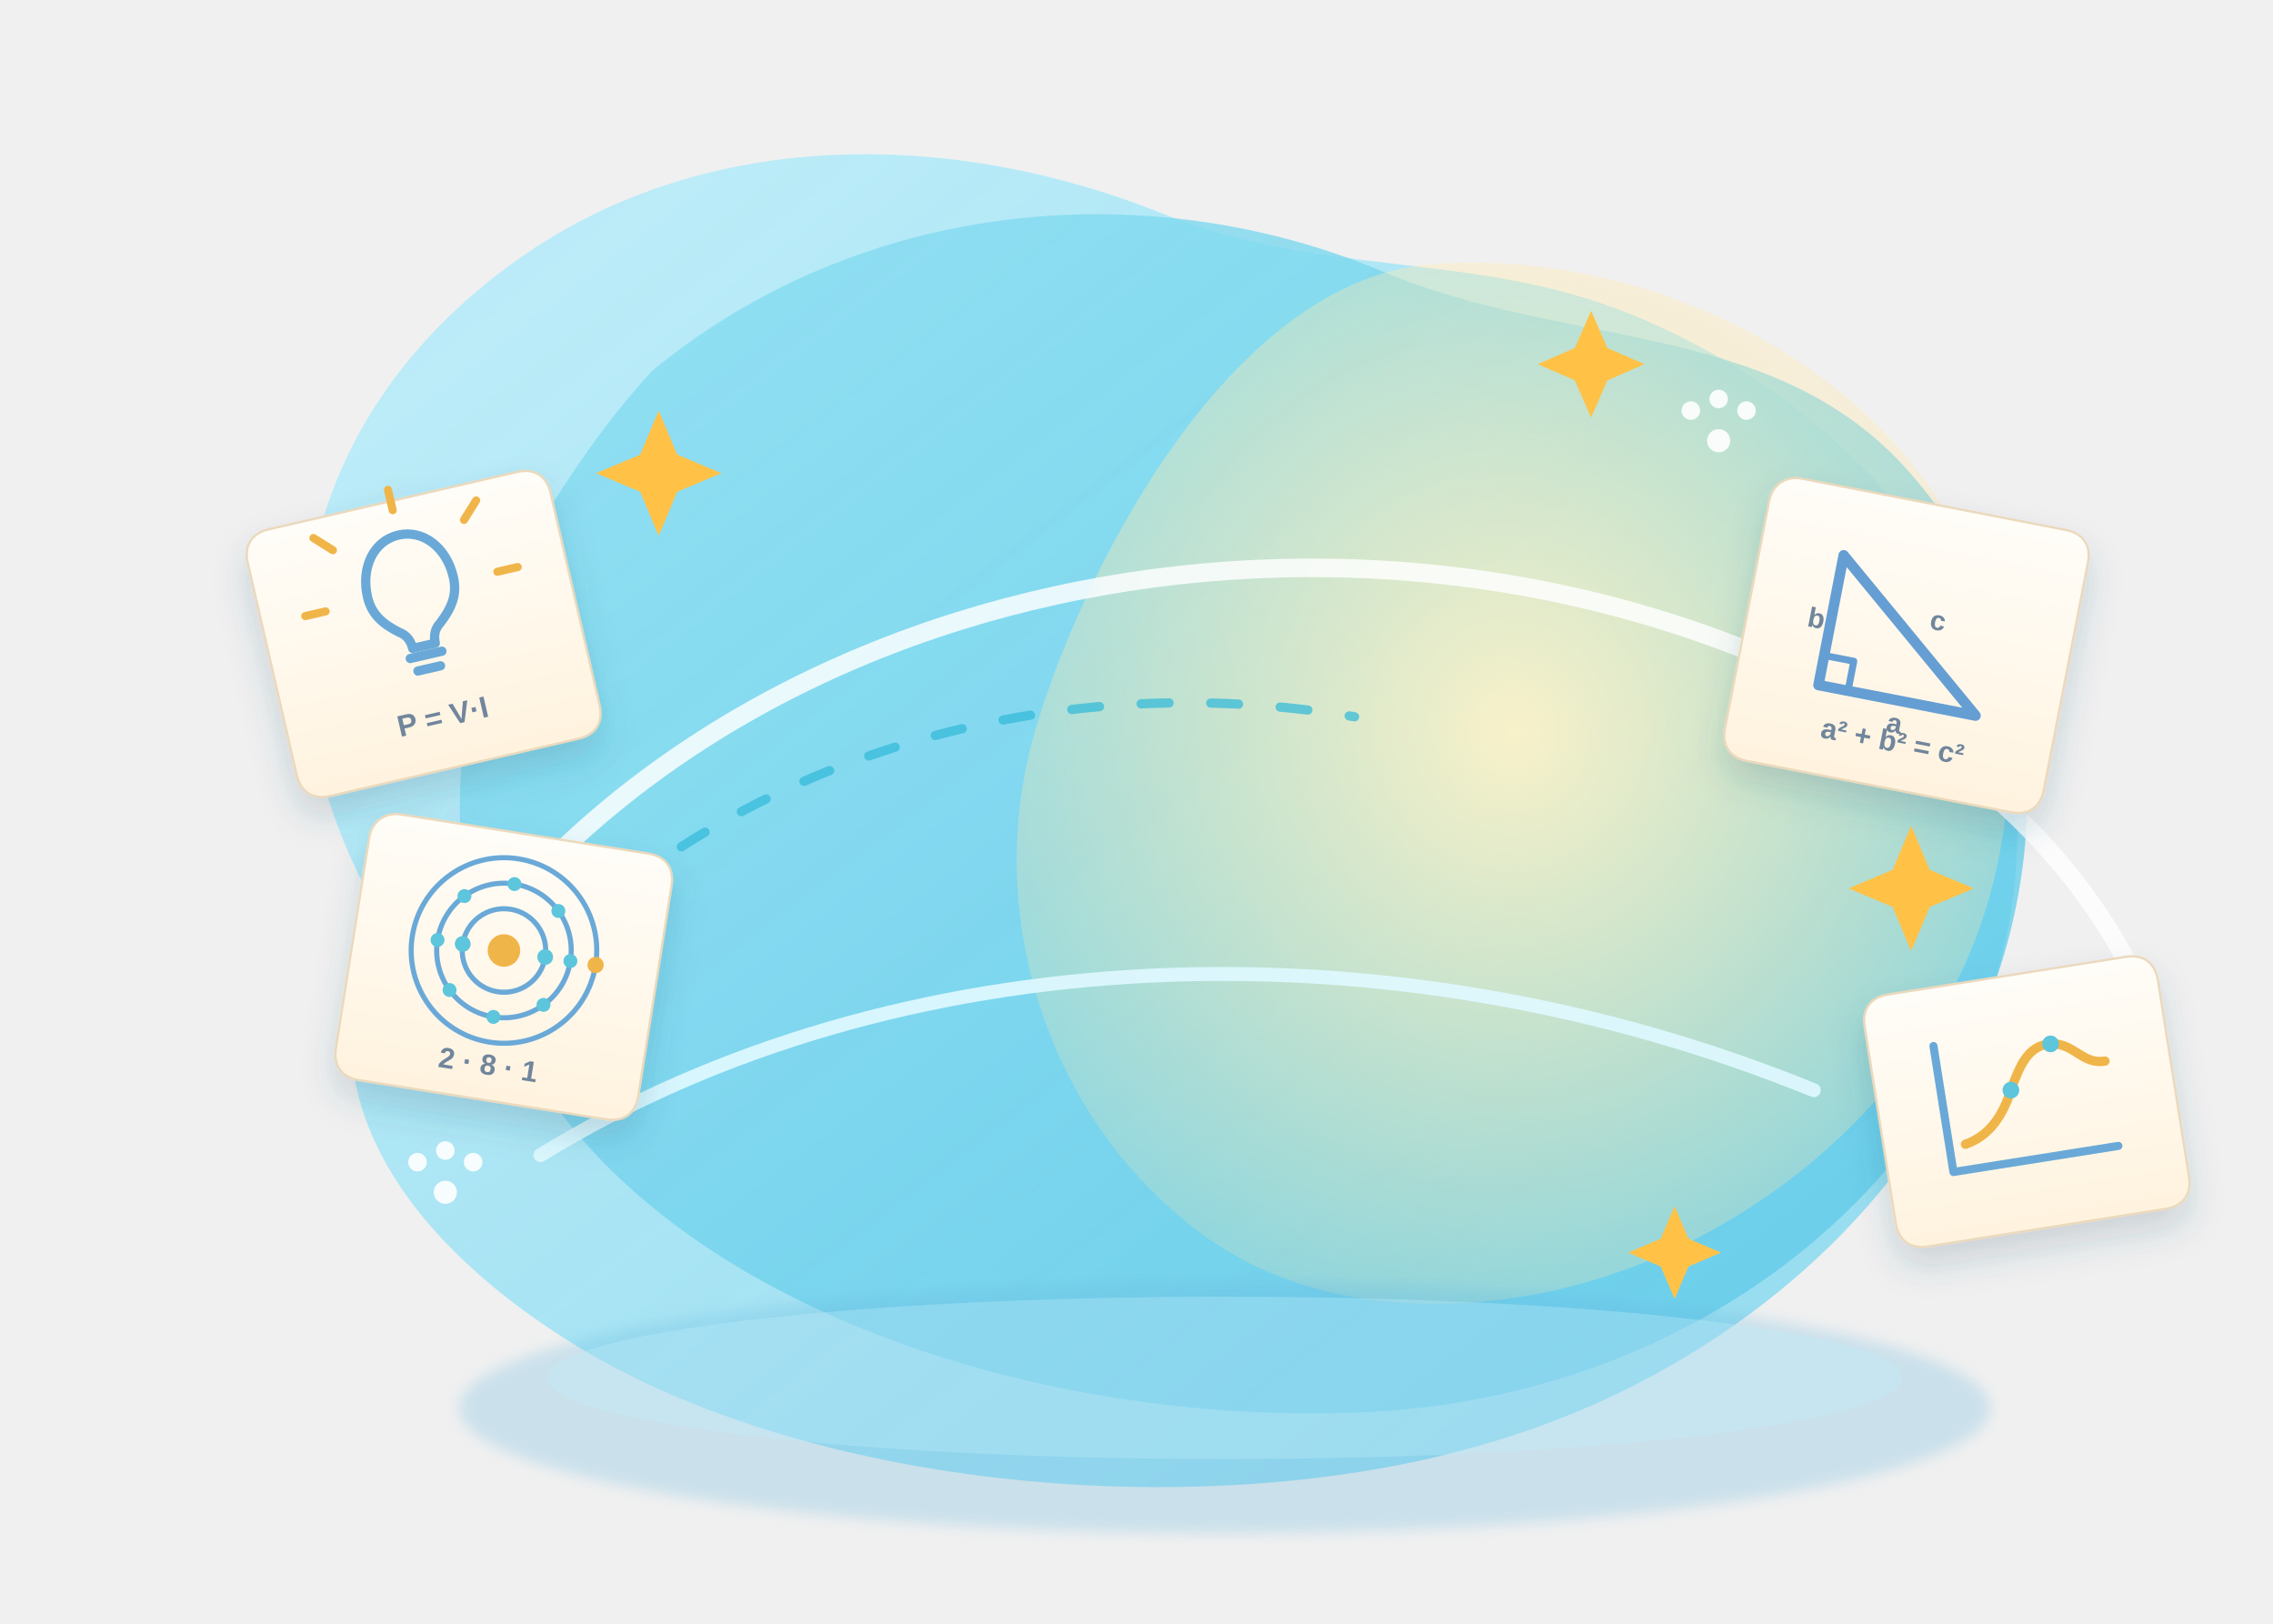
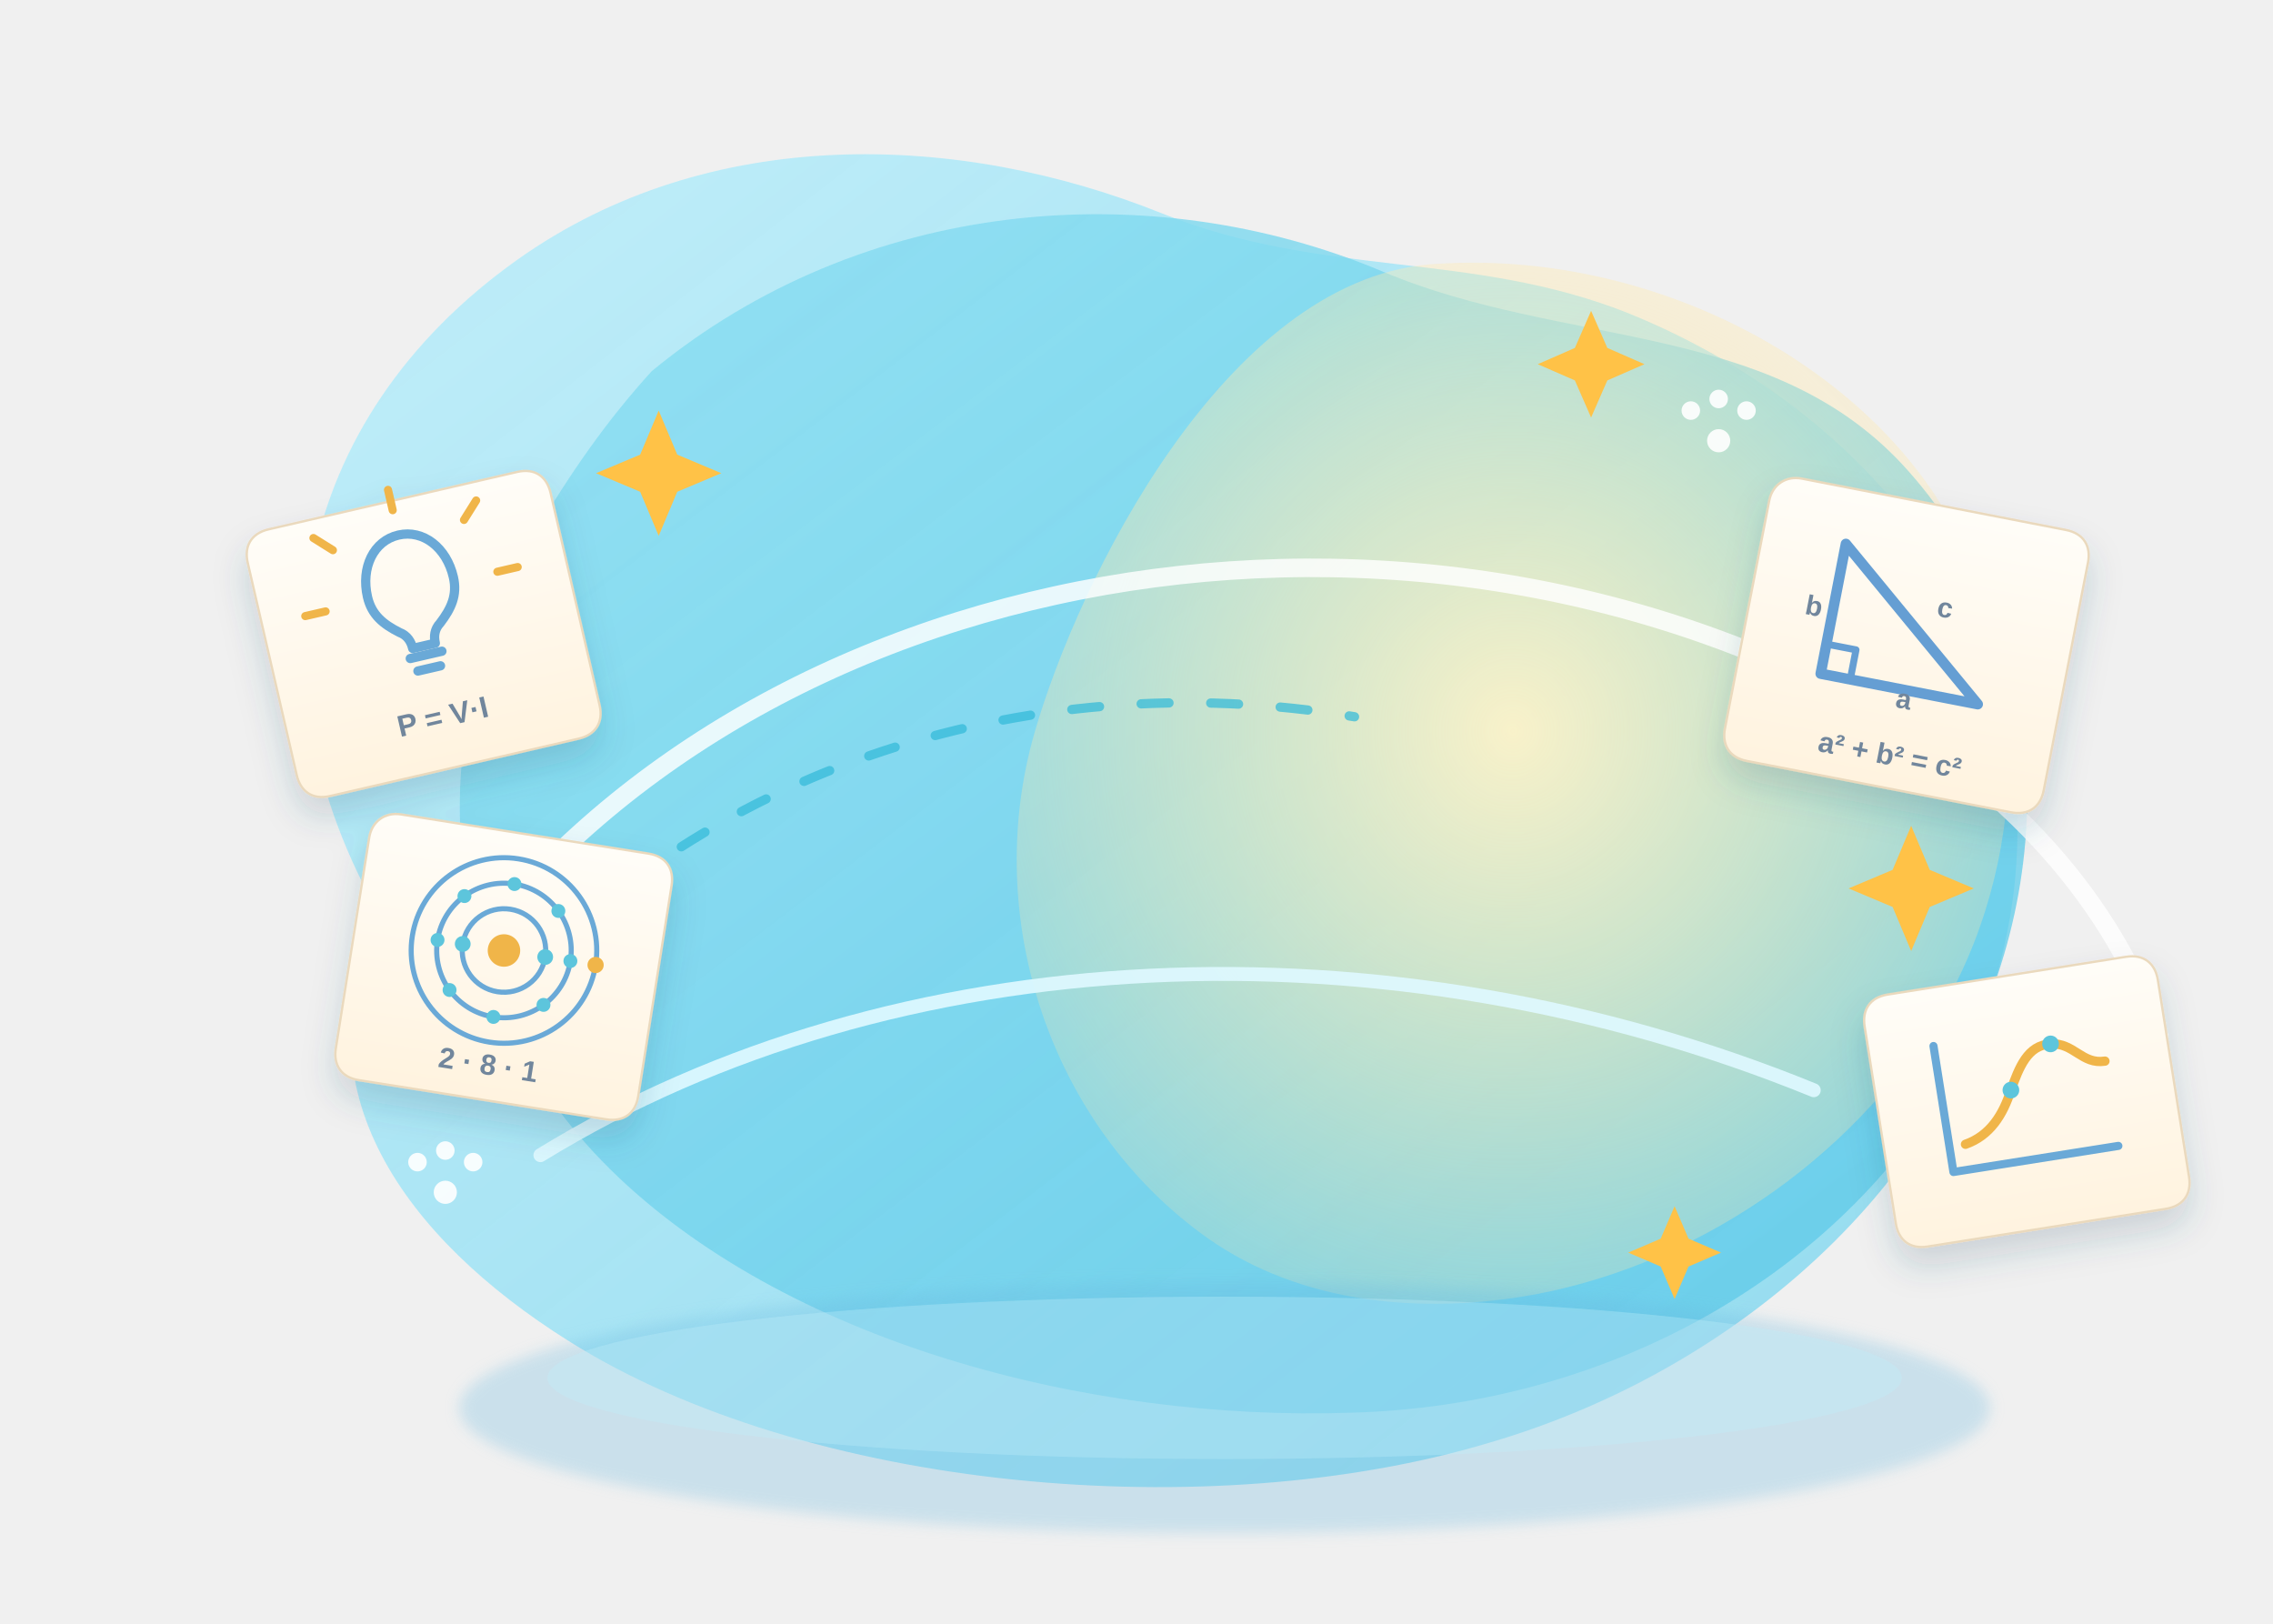
<svg xmlns="http://www.w3.org/2000/svg" width="980" height="700" viewBox="0 0 980 700">
  <defs>
    <linearGradient id="blueA" x1="0" y1="0" x2="1" y2="1">
      <stop offset="0" stop-color="#bfeefa" stop-opacity=".96" />
      <stop offset="1" stop-color="#86d8ee" stop-opacity=".88" />
    </linearGradient>
    <linearGradient id="blueB" x1="0" y1="0" x2="1" y2="1">
      <stop offset="0" stop-color="#8ddff2" stop-opacity=".92" />
      <stop offset="1" stop-color="#58c7e7" stop-opacity=".82" />
    </linearGradient>
    <radialGradient id="warm" cx="50%" cy="45%" r="60%">
      <stop offset="0" stop-color="#fff3c8" stop-opacity=".95" />
      <stop offset="1" stop-color="#ffe7a7" stop-opacity=".18" />
    </radialGradient>
    <linearGradient id="paper" x1="0" y1="0" x2="0" y2="1">
      <stop offset="0" stop-color="#fffdf8" />
      <stop offset="1" stop-color="#fff3df" />
    </linearGradient>
    <filter id="soft">
      <feGaussianBlur stdDeviation="3" />
    </filter>
    <filter id="paperShadow" x="-30%" y="-30%" width="160%" height="180%">
      <feDropShadow dx="0" dy="8" stdDeviation="7" flood-color="#37536f" flood-opacity=".18" />
    </filter>
  </defs>
  <path d="M164 395C105 292 126 181 223 112c83-59 191-55 278-20 70 28 133 16 201 43 113 46 183 146 165 258-17 108-112 196-225 229-120 36-294 21-397-44-70-44-118-109-81-183Z" fill="url(#blueA)" />
  <path d="M281 160c91-75 215-85 315-43 78 33 166 21 224 83 65 70 71 180 20 267-51 86-150 139-257 142-115 4-245-31-320-105-76-75-83-189-32-275 15-25 30-47 50-69Z" fill="url(#blueB)" opacity=".92" />
  <path d="M616 114c88-7 176 36 218 99 42 65 42 153 5 219-35 63-103 112-177 126-49 9-101 4-141-24-68-48-98-138-75-218 19-66 82-194 170-202Z" fill="url(#warm)" />
  <path d="M184 438C300 250 585 188 800 302c66 35 112 88 131 145" fill="none" stroke="#fff" stroke-opacity=".82" stroke-width="8" stroke-linecap="round" />
  <path d="M233 498C386 404 598 395 782 470" fill="none" stroke="#dff8ff" stroke-opacity=".92" stroke-width="6" stroke-linecap="round" />
  <path d="M205 445c89-112 236-160 379-136" fill="none" stroke="#32bad8" stroke-opacity=".72" stroke-width="4" stroke-dasharray="12 18" stroke-linecap="round" />
  <g filter="url(#paperShadow)">
    <g transform="translate(108 230) rotate(-13)">
      <path d="M8 0h110c8 0 12 5 12 12v94c0 8-5 12-12 12H8c-8 0-12-5-12-12V12C-4 5 0 0 8 0Z" fill="url(#paper)" stroke="#ead9bd" />
      <g transform="translate(62 43)">
        <path d="M-19-5c0-13 8-23 19-23S19-18 19-5c0 8-4 13-10 18-3 2-4 5-4 8h-10c0-3-1-6-4-8-6-5-10-10-10-18Z" fill="none" stroke="#6aa9d7" stroke-width="4" stroke-linejoin="round" />
        <path d="M-7 25h14M-5 31h10" stroke="#6aa9d7" stroke-width="4" stroke-linecap="round" />
        <path d="M0-39v-9M-29-28l-7-7M29-28l7-7M-38-3h-9M38-3h9" stroke="#f0b54a" stroke-width="3.5" stroke-linecap="round" />
      </g>
      <text x="63" y="100" text-anchor="middle" font-family="Manrope,Arial,sans-serif" font-size="13" font-weight="800" fill="#71869c">P = V·I</text>
    </g>
    <g transform="translate(770 205) rotate(11)">
      <path d="M7 0h116c8 0 12 5 12 12v100c0 8-5 12-12 12H7c-8 0-12-5-12-12V12C-5 5 0 0 7 0Z" fill="url(#paper)" stroke="#ead9bd" />
-       <g transform="translate(69 58)" fill="none" stroke="#659ed3" stroke-linecap="round" stroke-linejoin="round">
+       <g transform="translate(69 53)" fill="none" stroke="#659ed3" stroke-linecap="round" stroke-linejoin="round">
        <path d="M-38 28H31L-38-29Z" stroke-width="4.5" />
        <path d="M-38 15h13v13" stroke-width="3" />
-         <text x="-48" y="4" font-family="Manrope,Arial,sans-serif" font-size="12" font-weight="800" fill="#71869c" stroke="none">b</text>
-         <text x="-6" y="42" font-family="Manrope,Arial,sans-serif" font-size="12" font-weight="800" fill="#71869c" stroke="none">a</text>
-         <text x="4" y="-5" font-family="Manrope,Arial,sans-serif" font-size="12" font-weight="800" fill="#71869c" stroke="none">c</text>
+         <text x="-50" y="4" font-family="Manrope,Arial,sans-serif" font-size="12" font-weight="800" fill="#71869c" stroke="none">b</text>
+         <text x="-4" y="36" font-family="Manrope,Arial,sans-serif" font-size="12" font-weight="800" fill="#71869c" stroke="none">a</text>
+         <text x="6" y="-6" font-family="Manrope,Arial,sans-serif" font-size="12" font-weight="800" fill="#71869c" stroke="none">c</text>
      </g>
-       <text x="67" y="108" text-anchor="middle" font-family="Manrope,Arial,sans-serif" font-size="12.5" font-weight="800" fill="#71869c">a² + b² = c²</text>
+       <text x="67" y="114" text-anchor="middle" font-family="Manrope,Arial,sans-serif" font-size="12.5" font-weight="800" fill="#71869c">a² + b² = c²</text>
    </g>
    <g transform="translate(806 430) rotate(-9)">
      <path d="M8 0h104c8 0 12 5 12 12v86c0 8-5 12-12 12H8c-8 0-12-5-12-12V12C-4 5 0 0 8 0Z" fill="url(#paper)" stroke="#ead9bd" />
      <path d="M24 80V25M24 80h72" stroke="#6aa9d7" stroke-width="3.5" stroke-linecap="round" />
      <path d="M31 69c11-2 18-10 23-20 5-9 10-18 20-17 10 1 12 11 22 11" fill="none" stroke="#f0b54a" stroke-width="4" stroke-linecap="round" />
      <circle cx="54" cy="49" r="3.6" fill="#5dc5dc" />
      <circle cx="74" cy="32" r="3.6" fill="#5dc5dc" />
    </g>
    <g transform="translate(166 350) rotate(9)">
      <path d="M7 0h108c8 0 12 5 12 12v92c0 8-5 12-12 12H7c-8 0-12-5-12-12V12C-5 5 0 0 7 0Z" fill="url(#paper)" stroke="#ead9bd" />
      <g transform="translate(60 51)" fill="none" stroke="#6aa9d7">
        <circle r="7" fill="#f0b54a" stroke="none" />
        <circle r="18" stroke-width="2.2" />
        <circle r="29" stroke-width="2.2" />
        <circle r="40" stroke-width="2.2" />
        <circle cx="18" cy="0" r="3.4" fill="#5dc5dc" stroke="none" />
        <circle cx="-18" cy="0" r="3.4" fill="#5dc5dc" stroke="none" />
        <circle cx="29" cy="0" r="3" fill="#5dc5dc" stroke="none" />
        <circle cx="-29" cy="0" r="3" fill="#5dc5dc" stroke="none" />
        <circle cx="0" cy="29" r="3" fill="#5dc5dc" stroke="none" />
        <circle cx="0" cy="-29" r="3" fill="#5dc5dc" stroke="none" />
        <circle cx="20.5" cy="20.5" r="3" fill="#5dc5dc" stroke="none" />
        <circle cx="-20.5" cy="20.5" r="3" fill="#5dc5dc" stroke="none" />
        <circle cx="20.5" cy="-20.5" r="3" fill="#5dc5dc" stroke="none" />
        <circle cx="-20.5" cy="-20.5" r="3" fill="#5dc5dc" stroke="none" />
        <circle cx="40" cy="0" r="3.5" fill="#f0b54a" stroke="none" />
      </g>
      <text x="61" y="105" text-anchor="middle" font-family="Manrope,Arial,sans-serif" font-size="12.5" font-weight="800" fill="#71869c">2 · 8 · 1</text>
    </g>
  </g>
  <g fill="#ffc247">
    <path d="M284 177l8 19 19 8-19 8-8 19-8-19-19-8 19-8Z" />
    <path d="M824 356l8 19 19 8-19 8-8 19-8-19-19-8 19-8Z" />
    <path d="M686 134l7 16 16 7-16 7-7 16-7-16-16-7 16-7Z" />
    <path d="M722 520l6 14 14 6-14 6-6 14-6-14-14-6 14-6Z" />
  </g>
  <g fill="#ffffff" opacity=".9">
    <circle cx="192" cy="514" r="5" />
    <circle cx="192" cy="496" r="4" />
    <circle cx="180" cy="501" r="4" />
    <circle cx="204" cy="501" r="4" />
    <circle cx="741" cy="190" r="5" />
    <circle cx="741" cy="172" r="4" />
    <circle cx="729" cy="177" r="4" />
    <circle cx="753" cy="177" r="4" />
  </g>
  <ellipse cx="528" cy="607" rx="330" ry="54" fill="#68b8df" opacity=".28" filter="url(#soft)" />
  <ellipse cx="528" cy="594" rx="292" ry="35" fill="#bfeefa" opacity=".34" />
</svg>
